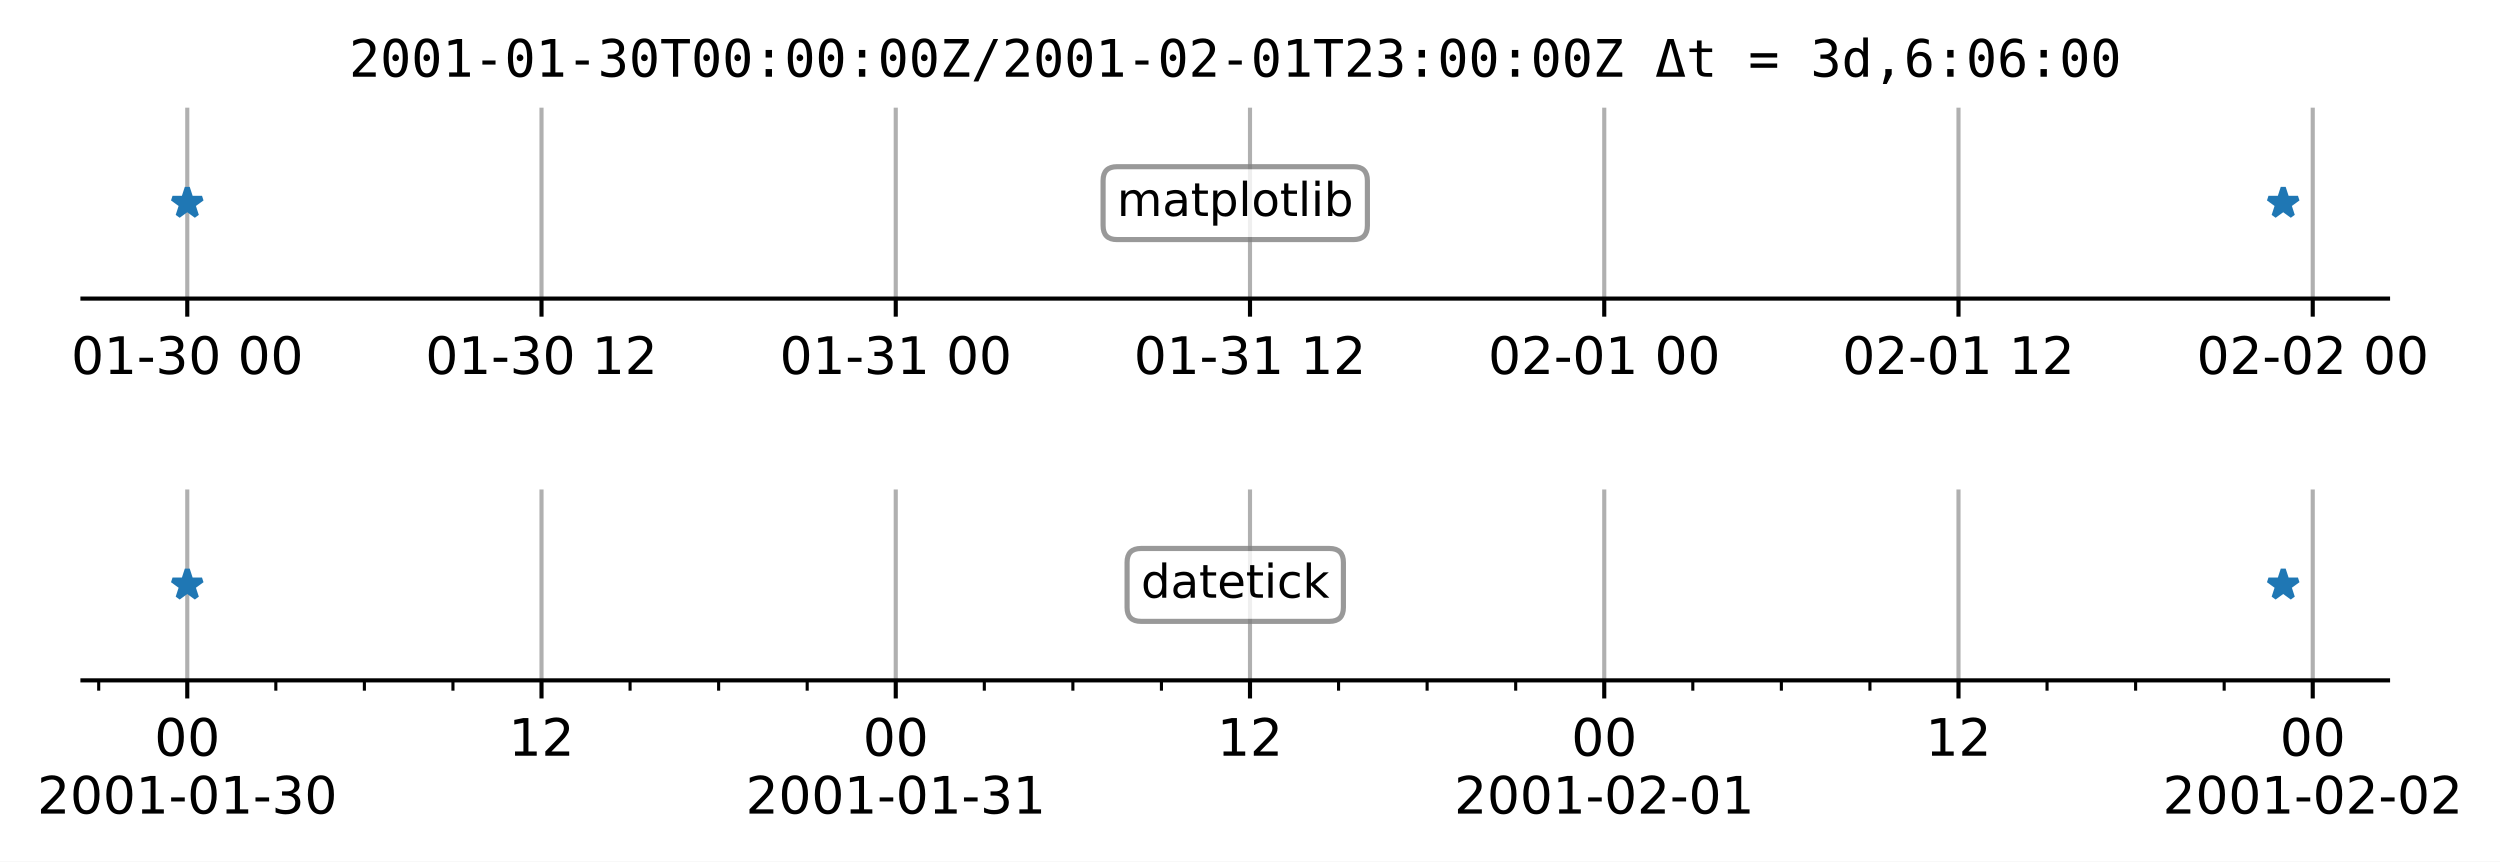
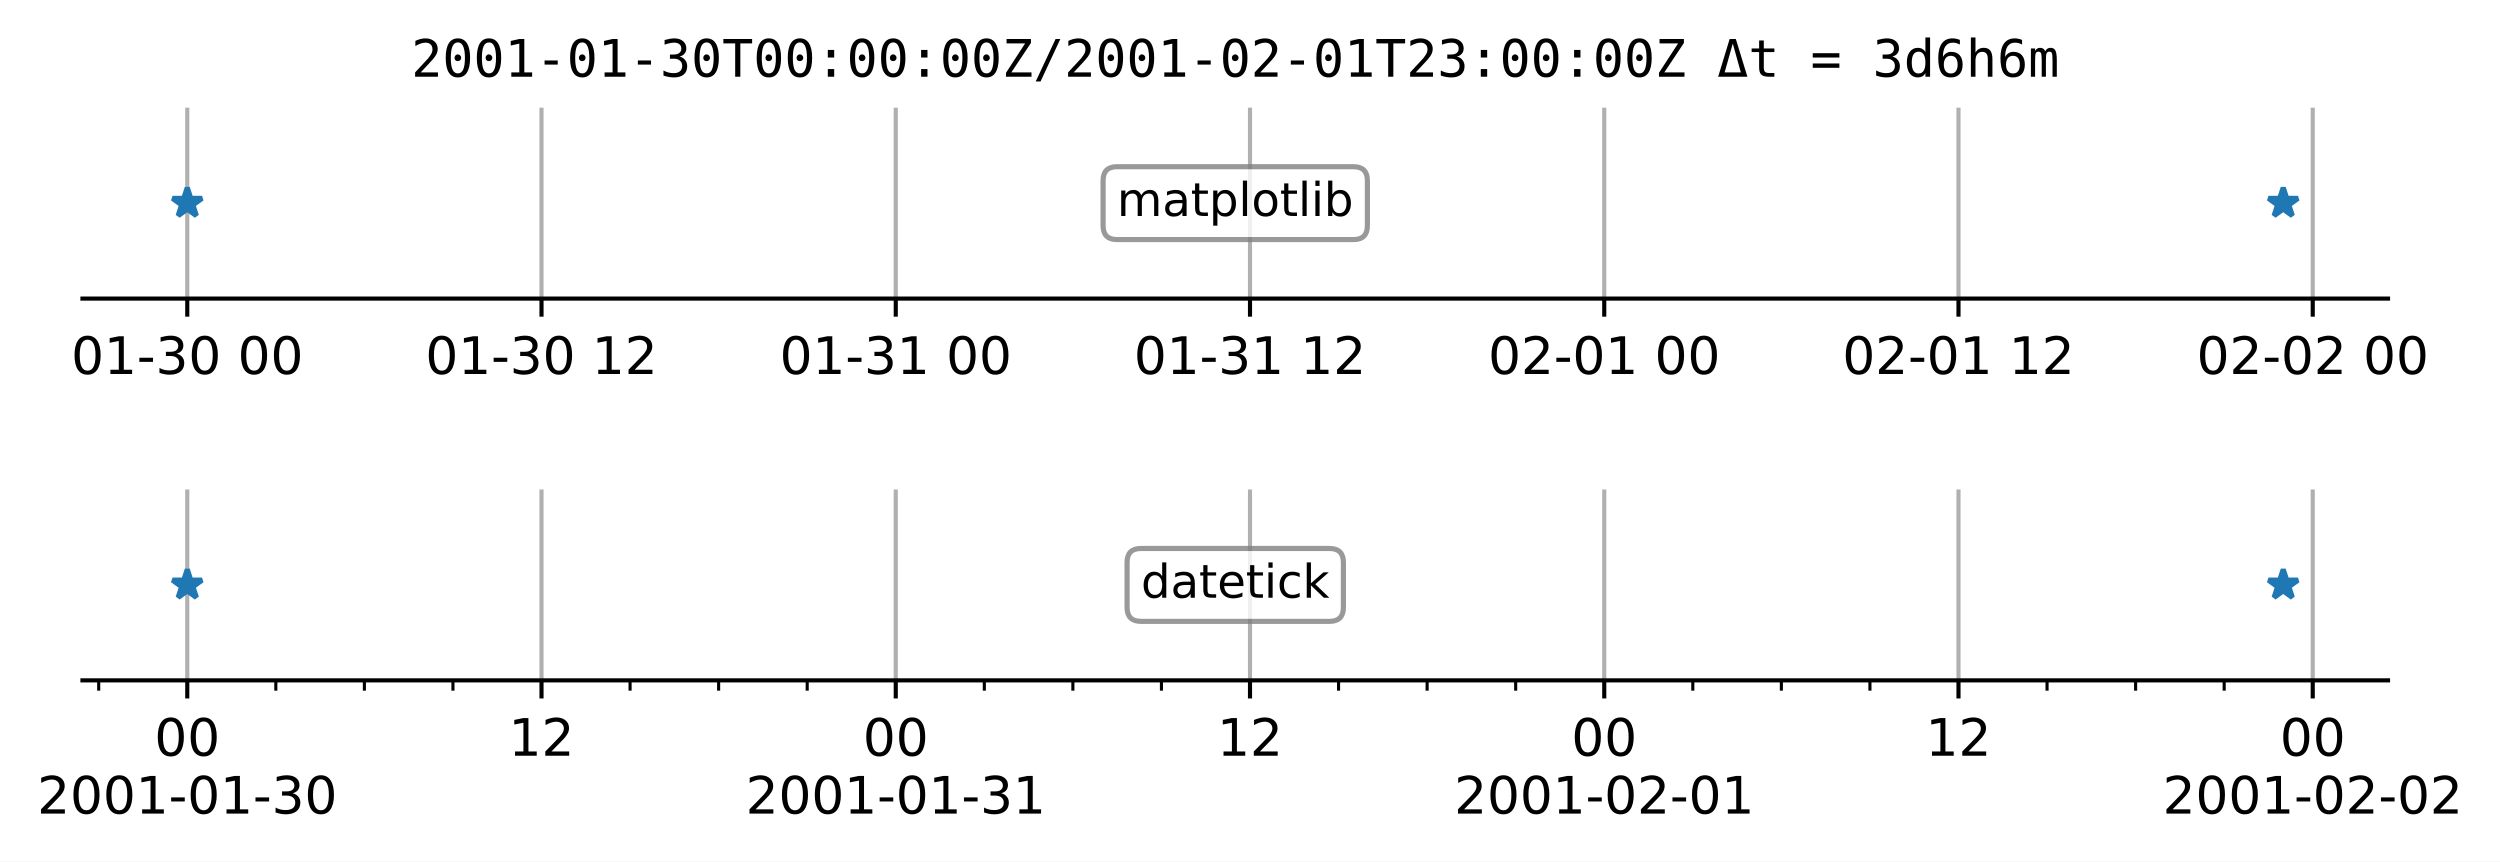
<svg xmlns="http://www.w3.org/2000/svg" xmlns:xlink="http://www.w3.org/1999/xlink" width="484.05pt" height="166.808pt" viewBox="0 0 484.05 166.808" version="1.1">
  <defs>
    <style type="text/css">*{stroke-linejoin: round; stroke-linecap: butt}</style>
  </defs>
  <g id="figure_1">
    <g id="patch_1">
      <path d="M 0 166.808  L 484.05 166.808  L 484.05 0  L 0 0  z " style="fill: #ffffff" />
    </g>
    <g id="axes_1">
      <g id="patch_2">
        <path d="M 15.967 57.812  L 462.367 57.812  L 462.367 20.852  L 15.967 20.852  z " style="fill: #ffffff" />
      </g>
      <g id="matplotlib.axis_1">
        <g id="xtick_1">
          <g id="line2d_1">
            <path d="M 36.258 57.812  L 36.258 20.852  " clip-path="url(#p8b8beb28ec)" style="fill: none; stroke: #b0b0b0; stroke-width: 0.8; stroke-linecap: square" />
          </g>
          <g id="line2d_2">
            <defs>
              <path id="m1e6c41ab66" d="M 0 0  L 0 3.5  " style="stroke: #000000; stroke-width: 0.8" />
            </defs>
            <g>
              <use xlink:href="#m1e6c41ab66" x="36.258" y="57.812" style="stroke: #000000; stroke-width: 0.8" />
            </g>
          </g>
          <g id="text_1">
            <text style="font-size: 10px; font-family: 'DejaVu Sans', 'Bitstream Vera Sans', 'Computer Modern Sans Serif', 'Lucida Grande', 'Verdana', 'Geneva', 'Lucid', 'Arial', 'Helvetica', 'Avant Garde', sans-serif; text-anchor: middle" x="36.258" y="72.41" transform="rotate(-0 36.25781 72.41)">01-30 00</text>
          </g>
        </g>
        <g id="xtick_2">
          <g id="line2d_3">
            <path d="M 104.847 57.812  L 104.847 20.852  " clip-path="url(#p8b8beb28ec)" style="fill: none; stroke: #b0b0b0; stroke-width: 0.8; stroke-linecap: square" />
          </g>
          <g id="line2d_4">
            <g>
              <use xlink:href="#m1e6c41ab66" x="104.847" y="57.812" style="stroke: #000000; stroke-width: 0.8" />
            </g>
          </g>
          <g id="text_2">
            <text style="font-size: 10px; font-family: 'DejaVu Sans', 'Bitstream Vera Sans', 'Computer Modern Sans Serif', 'Lucida Grande', 'Verdana', 'Geneva', 'Lucid', 'Arial', 'Helvetica', 'Avant Garde', sans-serif; text-anchor: middle" x="104.847" y="72.41" transform="rotate(-0 104.8468 72.41)">01-30 12</text>
          </g>
        </g>
        <g id="xtick_3">
          <g id="line2d_5">
            <path d="M 173.436 57.812  L 173.436 20.852  " clip-path="url(#p8b8beb28ec)" style="fill: none; stroke: #b0b0b0; stroke-width: 0.8; stroke-linecap: square" />
          </g>
          <g id="line2d_6">
            <g>
              <use xlink:href="#m1e6c41ab66" x="173.436" y="57.812" style="stroke: #000000; stroke-width: 0.8" />
            </g>
          </g>
          <g id="text_3">
            <text style="font-size: 10px; font-family: 'DejaVu Sans', 'Bitstream Vera Sans', 'Computer Modern Sans Serif', 'Lucida Grande', 'Verdana', 'Geneva', 'Lucid', 'Arial', 'Helvetica', 'Avant Garde', sans-serif; text-anchor: middle" x="173.436" y="72.41" transform="rotate(-0 173.4358 72.41)">01-31 00</text>
          </g>
        </g>
        <g id="xtick_4">
          <g id="line2d_7">
            <path d="M 242.025 57.812  L 242.025 20.852  " clip-path="url(#p8b8beb28ec)" style="fill: none; stroke: #b0b0b0; stroke-width: 0.8; stroke-linecap: square" />
          </g>
          <g id="line2d_8">
            <g>
              <use xlink:href="#m1e6c41ab66" x="242.025" y="57.812" style="stroke: #000000; stroke-width: 0.8" />
            </g>
          </g>
          <g id="text_4">
            <text style="font-size: 10px; font-family: 'DejaVu Sans', 'Bitstream Vera Sans', 'Computer Modern Sans Serif', 'Lucida Grande', 'Verdana', 'Geneva', 'Lucid', 'Arial', 'Helvetica', 'Avant Garde', sans-serif; text-anchor: middle" x="242.025" y="72.41" transform="rotate(-0 242.0248 72.41)">01-31 12</text>
          </g>
        </g>
        <g id="xtick_5">
          <g id="line2d_9">
            <path d="M 310.614 57.812  L 310.614 20.852  " clip-path="url(#p8b8beb28ec)" style="fill: none; stroke: #b0b0b0; stroke-width: 0.8; stroke-linecap: square" />
          </g>
          <g id="line2d_10">
            <g>
              <use xlink:href="#m1e6c41ab66" x="310.614" y="57.812" style="stroke: #000000; stroke-width: 0.8" />
            </g>
          </g>
          <g id="text_5">
            <text style="font-size: 10px; font-family: 'DejaVu Sans', 'Bitstream Vera Sans', 'Computer Modern Sans Serif', 'Lucida Grande', 'Verdana', 'Geneva', 'Lucid', 'Arial', 'Helvetica', 'Avant Garde', sans-serif; text-anchor: middle" x="310.614" y="72.41" transform="rotate(-0 310.6138 72.41)">02-01 00</text>
          </g>
        </g>
        <g id="xtick_6">
          <g id="line2d_11">
            <path d="M 379.203 57.812  L 379.203 20.852  " clip-path="url(#p8b8beb28ec)" style="fill: none; stroke: #b0b0b0; stroke-width: 0.8; stroke-linecap: square" />
          </g>
          <g id="line2d_12">
            <g>
              <use xlink:href="#m1e6c41ab66" x="379.203" y="57.812" style="stroke: #000000; stroke-width: 0.8" />
            </g>
          </g>
          <g id="text_6">
            <text style="font-size: 10px; font-family: 'DejaVu Sans', 'Bitstream Vera Sans', 'Computer Modern Sans Serif', 'Lucida Grande', 'Verdana', 'Geneva', 'Lucid', 'Arial', 'Helvetica', 'Avant Garde', sans-serif; text-anchor: middle" x="379.203" y="72.41" transform="rotate(-0 379.2028 72.41)">02-01 12</text>
          </g>
        </g>
        <g id="xtick_7">
          <g id="line2d_13">
            <path d="M 447.792 57.812  L 447.792 20.852  " clip-path="url(#p8b8beb28ec)" style="fill: none; stroke: #b0b0b0; stroke-width: 0.8; stroke-linecap: square" />
          </g>
          <g id="line2d_14">
            <g>
              <use xlink:href="#m1e6c41ab66" x="447.792" y="57.812" style="stroke: #000000; stroke-width: 0.8" />
            </g>
          </g>
          <g id="text_7">
            <text style="font-size: 10px; font-family: 'DejaVu Sans', 'Bitstream Vera Sans', 'Computer Modern Sans Serif', 'Lucida Grande', 'Verdana', 'Geneva', 'Lucid', 'Arial', 'Helvetica', 'Avant Garde', sans-serif; text-anchor: middle" x="447.792" y="72.41" transform="rotate(-0 447.7917 72.41)">02-02 00</text>
          </g>
        </g>
      </g>
      <g id="line2d_15">
        <defs>
          <path id="maf42e94cd1" d="M 0 -3  L -0.674 -0.927  L -2.853 -0.927  L -1.09 0.354  L -1.763 2.427  L -0 1.146  L 1.763 2.427  L 1.09 0.354  L 2.853 -0.927  L 0.674 -0.927  z " style="stroke: #1f77b4; stroke-linejoin: bevel" />
        </defs>
        <g clip-path="url(#p8b8beb28ec)">
          <use xlink:href="#maf42e94cd1" x="36.258" y="39.332" style="fill: #1f77b4; stroke: #1f77b4; stroke-linejoin: bevel" />
          <use xlink:href="#maf42e94cd1" x="442.076" y="39.332" style="fill: #1f77b4; stroke: #1f77b4; stroke-linejoin: bevel" />
        </g>
      </g>
      <g id="patch_3">
        <path d="M 15.967 57.812  L 462.367 57.812  " style="fill: none; stroke: #000000; stroke-width: 0.8; stroke-linejoin: miter; stroke-linecap: square" />
      </g>
      <g id="text_8">
        <g id="patch_4">
          <path d="M 216.28 46.387  L 262.054 46.387  Q 264.754 46.387 264.754 43.687  L 264.754 34.976  Q 264.754 32.276 262.054 32.276  L 216.28 32.276  Q 213.58 32.276 213.58 34.976  L 213.58 43.687  Q 213.58 46.387 216.28 46.387  z " style="fill: #ffffff; opacity: 0.8; stroke: #808080; stroke-linejoin: miter" />
        </g>
        <text style="font-size: 9px; font-family: 'DejaVu Sans', 'Bitstream Vera Sans', 'Computer Modern Sans Serif', 'Lucida Grande', 'Verdana', 'Geneva', 'Lucid', 'Arial', 'Helvetica', 'Avant Garde', sans-serif; text-anchor: middle" x="239.167" y="41.815" transform="rotate(-0 239.1669 41.815)">matplotlib</text>
      </g>
      <g id="text_9">
-         <text style="font-size: 10px; font-family: 'DejaVu Sans Mono', 'Bitstream Vera Sans Mono', 'Computer Modern Typewriter', 'Andale Mono', 'Nimbus Mono L', 'Courier New', 'Courier', 'Fixed', 'Terminal', monospace; text-anchor: middle" x="239.167" y="14.852" transform="rotate(-0 239.1669 14.85156)">2001-01-30T00:00:00Z/2001-02-01T23:00:00Z Δt = 3d,6:06:00</text>
+         <text style="font-size: 10px; font-family: 'DejaVu Sans Mono', 'Bitstream Vera Sans Mono', 'Computer Modern Typewriter', 'Andale Mono', 'Nimbus Mono L', 'Courier New', 'Courier', 'Fixed', 'Terminal', monospace; text-anchor: middle" x="239.167" y="14.852" transform="rotate(-0 239.1669 14.85156)">2001-01-30T00:00:00Z/2001-02-01T23:00:00Z Δt = 3d6h6m</text>
      </g>
    </g>
    <g id="axes_2">
      <g id="patch_5">
        <path d="M 15.967 131.732  L 462.367 131.732  L 462.367 94.772  L 15.967 94.772  z " style="fill: #ffffff" />
      </g>
      <g id="matplotlib.axis_2">
        <g id="xtick_8">
          <g id="line2d_16">
            <path d="M 36.258 131.732  L 36.258 94.772  " clip-path="url(#p84aab5db61)" style="fill: none; stroke: #b0b0b0; stroke-width: 0.8; stroke-linecap: square" />
          </g>
          <g id="line2d_17">
            <g>
              <use xlink:href="#m1e6c41ab66" x="36.258" y="131.732" style="stroke: #000000; stroke-width: 0.8" />
            </g>
          </g>
          <g id="text_10">
            <text style="font-size: 10px; font-family: 'DejaVu Sans', 'Bitstream Vera Sans', 'Computer Modern Sans Serif', 'Lucida Grande', 'Verdana', 'Geneva', 'Lucid', 'Arial', 'Helvetica', 'Avant Garde', sans-serif" transform="translate(29.89531 146.33)">00</text>
            <text style="font-size: 10px; font-family: 'DejaVu Sans', 'Bitstream Vera Sans', 'Computer Modern Sans Serif', 'Lucida Grande', 'Verdana', 'Geneva', 'Lucid', 'Arial', 'Helvetica', 'Avant Garde', sans-serif" transform="translate(7.2 157.5278)">2001-01-30</text>
          </g>
        </g>
        <g id="xtick_9">
          <g id="line2d_18">
            <path d="M 104.847 131.732  L 104.847 94.772  " clip-path="url(#p84aab5db61)" style="fill: none; stroke: #b0b0b0; stroke-width: 0.8; stroke-linecap: square" />
          </g>
          <g id="line2d_19">
            <g>
              <use xlink:href="#m1e6c41ab66" x="104.847" y="131.732" style="stroke: #000000; stroke-width: 0.8" />
            </g>
          </g>
          <g id="text_11">
            <text style="font-size: 10px; font-family: 'DejaVu Sans', 'Bitstream Vera Sans', 'Computer Modern Sans Serif', 'Lucida Grande', 'Verdana', 'Geneva', 'Lucid', 'Arial', 'Helvetica', 'Avant Garde', sans-serif; text-anchor: middle" x="104.847" y="146.33" transform="rotate(-0 104.8468 146.33)">12</text>
          </g>
        </g>
        <g id="xtick_10">
          <g id="line2d_20">
            <path d="M 173.436 131.732  L 173.436 94.772  " clip-path="url(#p84aab5db61)" style="fill: none; stroke: #b0b0b0; stroke-width: 0.8; stroke-linecap: square" />
          </g>
          <g id="line2d_21">
            <g>
              <use xlink:href="#m1e6c41ab66" x="173.436" y="131.732" style="stroke: #000000; stroke-width: 0.8" />
            </g>
          </g>
          <g id="text_12">
            <text style="font-size: 10px; font-family: 'DejaVu Sans', 'Bitstream Vera Sans', 'Computer Modern Sans Serif', 'Lucida Grande', 'Verdana', 'Geneva', 'Lucid', 'Arial', 'Helvetica', 'Avant Garde', sans-serif" transform="translate(167.0733 146.33)">00</text>
            <text style="font-size: 10px; font-family: 'DejaVu Sans', 'Bitstream Vera Sans', 'Computer Modern Sans Serif', 'Lucida Grande', 'Verdana', 'Geneva', 'Lucid', 'Arial', 'Helvetica', 'Avant Garde', sans-serif" transform="translate(144.378 157.5278)">2001-01-31</text>
          </g>
        </g>
        <g id="xtick_11">
          <g id="line2d_22">
            <path d="M 242.025 131.732  L 242.025 94.772  " clip-path="url(#p84aab5db61)" style="fill: none; stroke: #b0b0b0; stroke-width: 0.8; stroke-linecap: square" />
          </g>
          <g id="line2d_23">
            <g>
              <use xlink:href="#m1e6c41ab66" x="242.025" y="131.732" style="stroke: #000000; stroke-width: 0.8" />
            </g>
          </g>
          <g id="text_13">
            <text style="font-size: 10px; font-family: 'DejaVu Sans', 'Bitstream Vera Sans', 'Computer Modern Sans Serif', 'Lucida Grande', 'Verdana', 'Geneva', 'Lucid', 'Arial', 'Helvetica', 'Avant Garde', sans-serif; text-anchor: middle" x="242.025" y="146.33" transform="rotate(-0 242.0248 146.33)">12</text>
          </g>
        </g>
        <g id="xtick_12">
          <g id="line2d_24">
            <path d="M 310.614 131.732  L 310.614 94.772  " clip-path="url(#p84aab5db61)" style="fill: none; stroke: #b0b0b0; stroke-width: 0.8; stroke-linecap: square" />
          </g>
          <g id="line2d_25">
            <g>
              <use xlink:href="#m1e6c41ab66" x="310.614" y="131.732" style="stroke: #000000; stroke-width: 0.8" />
            </g>
          </g>
          <g id="text_14">
            <text style="font-size: 10px; font-family: 'DejaVu Sans', 'Bitstream Vera Sans', 'Computer Modern Sans Serif', 'Lucida Grande', 'Verdana', 'Geneva', 'Lucid', 'Arial', 'Helvetica', 'Avant Garde', sans-serif" transform="translate(304.2513 146.33)">00</text>
            <text style="font-size: 10px; font-family: 'DejaVu Sans', 'Bitstream Vera Sans', 'Computer Modern Sans Serif', 'Lucida Grande', 'Verdana', 'Geneva', 'Lucid', 'Arial', 'Helvetica', 'Avant Garde', sans-serif" transform="translate(281.556 157.5278)">2001-02-01</text>
          </g>
        </g>
        <g id="xtick_13">
          <g id="line2d_26">
            <path d="M 379.203 131.732  L 379.203 94.772  " clip-path="url(#p84aab5db61)" style="fill: none; stroke: #b0b0b0; stroke-width: 0.8; stroke-linecap: square" />
          </g>
          <g id="line2d_27">
            <g>
              <use xlink:href="#m1e6c41ab66" x="379.203" y="131.732" style="stroke: #000000; stroke-width: 0.8" />
            </g>
          </g>
          <g id="text_15">
            <text style="font-size: 10px; font-family: 'DejaVu Sans', 'Bitstream Vera Sans', 'Computer Modern Sans Serif', 'Lucida Grande', 'Verdana', 'Geneva', 'Lucid', 'Arial', 'Helvetica', 'Avant Garde', sans-serif; text-anchor: middle" x="379.203" y="146.33" transform="rotate(-0 379.2028 146.33)">12</text>
          </g>
        </g>
        <g id="xtick_14">
          <g id="line2d_28">
            <path d="M 447.792 131.732  L 447.792 94.772  " clip-path="url(#p84aab5db61)" style="fill: none; stroke: #b0b0b0; stroke-width: 0.8; stroke-linecap: square" />
          </g>
          <g id="line2d_29">
            <g>
              <use xlink:href="#m1e6c41ab66" x="447.792" y="131.732" style="stroke: #000000; stroke-width: 0.8" />
            </g>
          </g>
          <g id="text_16">
            <text style="font-size: 10px; font-family: 'DejaVu Sans', 'Bitstream Vera Sans', 'Computer Modern Sans Serif', 'Lucida Grande', 'Verdana', 'Geneva', 'Lucid', 'Arial', 'Helvetica', 'Avant Garde', sans-serif" transform="translate(441.4292 146.33)">00</text>
            <text style="font-size: 10px; font-family: 'DejaVu Sans', 'Bitstream Vera Sans', 'Computer Modern Sans Serif', 'Lucida Grande', 'Verdana', 'Geneva', 'Lucid', 'Arial', 'Helvetica', 'Avant Garde', sans-serif" transform="translate(418.7339 157.5278)">2001-02-02</text>
          </g>
        </g>
        <g id="xtick_15">
          <g id="line2d_30">
            <defs>
              <path id="m7da8c832f9" d="M 0 0  L 0 2  " style="stroke: #000000; stroke-width: 0.6" />
            </defs>
            <g>
              <use xlink:href="#m7da8c832f9" x="19.111" y="131.732" style="stroke: #000000; stroke-width: 0.6" />
            </g>
          </g>
        </g>
        <g id="xtick_16">
          <g id="line2d_31">
            <g>
              <use xlink:href="#m7da8c832f9" x="53.405" y="131.732" style="stroke: #000000; stroke-width: 0.6" />
            </g>
          </g>
        </g>
        <g id="xtick_17">
          <g id="line2d_32">
            <g>
              <use xlink:href="#m7da8c832f9" x="70.552" y="131.732" style="stroke: #000000; stroke-width: 0.6" />
            </g>
          </g>
        </g>
        <g id="xtick_18">
          <g id="line2d_33">
            <g>
              <use xlink:href="#m7da8c832f9" x="87.7" y="131.732" style="stroke: #000000; stroke-width: 0.6" />
            </g>
          </g>
        </g>
        <g id="xtick_19">
          <g id="line2d_34">
            <g>
              <use xlink:href="#m7da8c832f9" x="121.994" y="131.732" style="stroke: #000000; stroke-width: 0.6" />
            </g>
          </g>
        </g>
        <g id="xtick_20">
          <g id="line2d_35">
            <g>
              <use xlink:href="#m7da8c832f9" x="139.141" y="131.732" style="stroke: #000000; stroke-width: 0.6" />
            </g>
          </g>
        </g>
        <g id="xtick_21">
          <g id="line2d_36">
            <g>
              <use xlink:href="#m7da8c832f9" x="156.289" y="131.732" style="stroke: #000000; stroke-width: 0.6" />
            </g>
          </g>
        </g>
        <g id="xtick_22">
          <g id="line2d_37">
            <g>
              <use xlink:href="#m7da8c832f9" x="190.583" y="131.732" style="stroke: #000000; stroke-width: 0.6" />
            </g>
          </g>
        </g>
        <g id="xtick_23">
          <g id="line2d_38">
            <g>
              <use xlink:href="#m7da8c832f9" x="207.73" y="131.732" style="stroke: #000000; stroke-width: 0.6" />
            </g>
          </g>
        </g>
        <g id="xtick_24">
          <g id="line2d_39">
            <g>
              <use xlink:href="#m7da8c832f9" x="224.878" y="131.732" style="stroke: #000000; stroke-width: 0.6" />
            </g>
          </g>
        </g>
        <g id="xtick_25">
          <g id="line2d_40">
            <g>
              <use xlink:href="#m7da8c832f9" x="259.172" y="131.732" style="stroke: #000000; stroke-width: 0.6" />
            </g>
          </g>
        </g>
        <g id="xtick_26">
          <g id="line2d_41">
            <g>
              <use xlink:href="#m7da8c832f9" x="276.319" y="131.732" style="stroke: #000000; stroke-width: 0.6" />
            </g>
          </g>
        </g>
        <g id="xtick_27">
          <g id="line2d_42">
            <g>
              <use xlink:href="#m7da8c832f9" x="293.467" y="131.732" style="stroke: #000000; stroke-width: 0.6" />
            </g>
          </g>
        </g>
        <g id="xtick_28">
          <g id="line2d_43">
            <g>
              <use xlink:href="#m7da8c832f9" x="327.761" y="131.732" style="stroke: #000000; stroke-width: 0.6" />
            </g>
          </g>
        </g>
        <g id="xtick_29">
          <g id="line2d_44">
            <g>
              <use xlink:href="#m7da8c832f9" x="344.908" y="131.732" style="stroke: #000000; stroke-width: 0.6" />
            </g>
          </g>
        </g>
        <g id="xtick_30">
          <g id="line2d_45">
            <g>
              <use xlink:href="#m7da8c832f9" x="362.056" y="131.732" style="stroke: #000000; stroke-width: 0.6" />
            </g>
          </g>
        </g>
        <g id="xtick_31">
          <g id="line2d_46">
            <g>
              <use xlink:href="#m7da8c832f9" x="396.35" y="131.732" style="stroke: #000000; stroke-width: 0.6" />
            </g>
          </g>
        </g>
        <g id="xtick_32">
          <g id="line2d_47">
            <g>
              <use xlink:href="#m7da8c832f9" x="413.497" y="131.732" style="stroke: #000000; stroke-width: 0.6" />
            </g>
          </g>
        </g>
        <g id="xtick_33">
          <g id="line2d_48">
            <g>
              <use xlink:href="#m7da8c832f9" x="430.644" y="131.732" style="stroke: #000000; stroke-width: 0.6" />
            </g>
          </g>
        </g>
      </g>
      <g id="line2d_49">
        <g clip-path="url(#p84aab5db61)">
          <use xlink:href="#maf42e94cd1" x="36.258" y="113.252" style="fill: #1f77b4; stroke: #1f77b4; stroke-linejoin: bevel" />
          <use xlink:href="#maf42e94cd1" x="442.076" y="113.252" style="fill: #1f77b4; stroke: #1f77b4; stroke-linejoin: bevel" />
        </g>
      </g>
      <g id="patch_6">
        <path d="M 15.967 131.732  L 462.367 131.732  " style="fill: none; stroke: #000000; stroke-width: 0.8; stroke-linejoin: miter; stroke-linecap: square" />
      </g>
      <g id="text_17">
        <g id="patch_7">
          <path d="M 220.925 120.307  L 257.409 120.307  Q 260.109 120.307 260.109 117.607  L 260.109 108.896  Q 260.109 106.196 257.409 106.196  L 220.925 106.196  Q 218.225 106.196 218.225 108.896  L 218.225 117.607  Q 218.225 120.307 220.925 120.307  z " style="fill: #ffffff; opacity: 0.8; stroke: #808080; stroke-linejoin: miter" />
        </g>
        <text style="font-size: 9px; font-family: 'DejaVu Sans', 'Bitstream Vera Sans', 'Computer Modern Sans Serif', 'Lucida Grande', 'Verdana', 'Geneva', 'Lucid', 'Arial', 'Helvetica', 'Avant Garde', sans-serif; text-anchor: middle" x="239.167" y="115.735" transform="rotate(-0 239.1669 115.735)">datetick</text>
      </g>
    </g>
  </g>
  <defs>
    <clipPath id="p8b8beb28ec">
      <rect x="15.967" y="20.852" width="446.4" height="36.96" />
    </clipPath>
    <clipPath id="p84aab5db61">
      <rect x="15.967" y="94.772" width="446.4" height="36.96" />
    </clipPath>
  </defs>
</svg>
